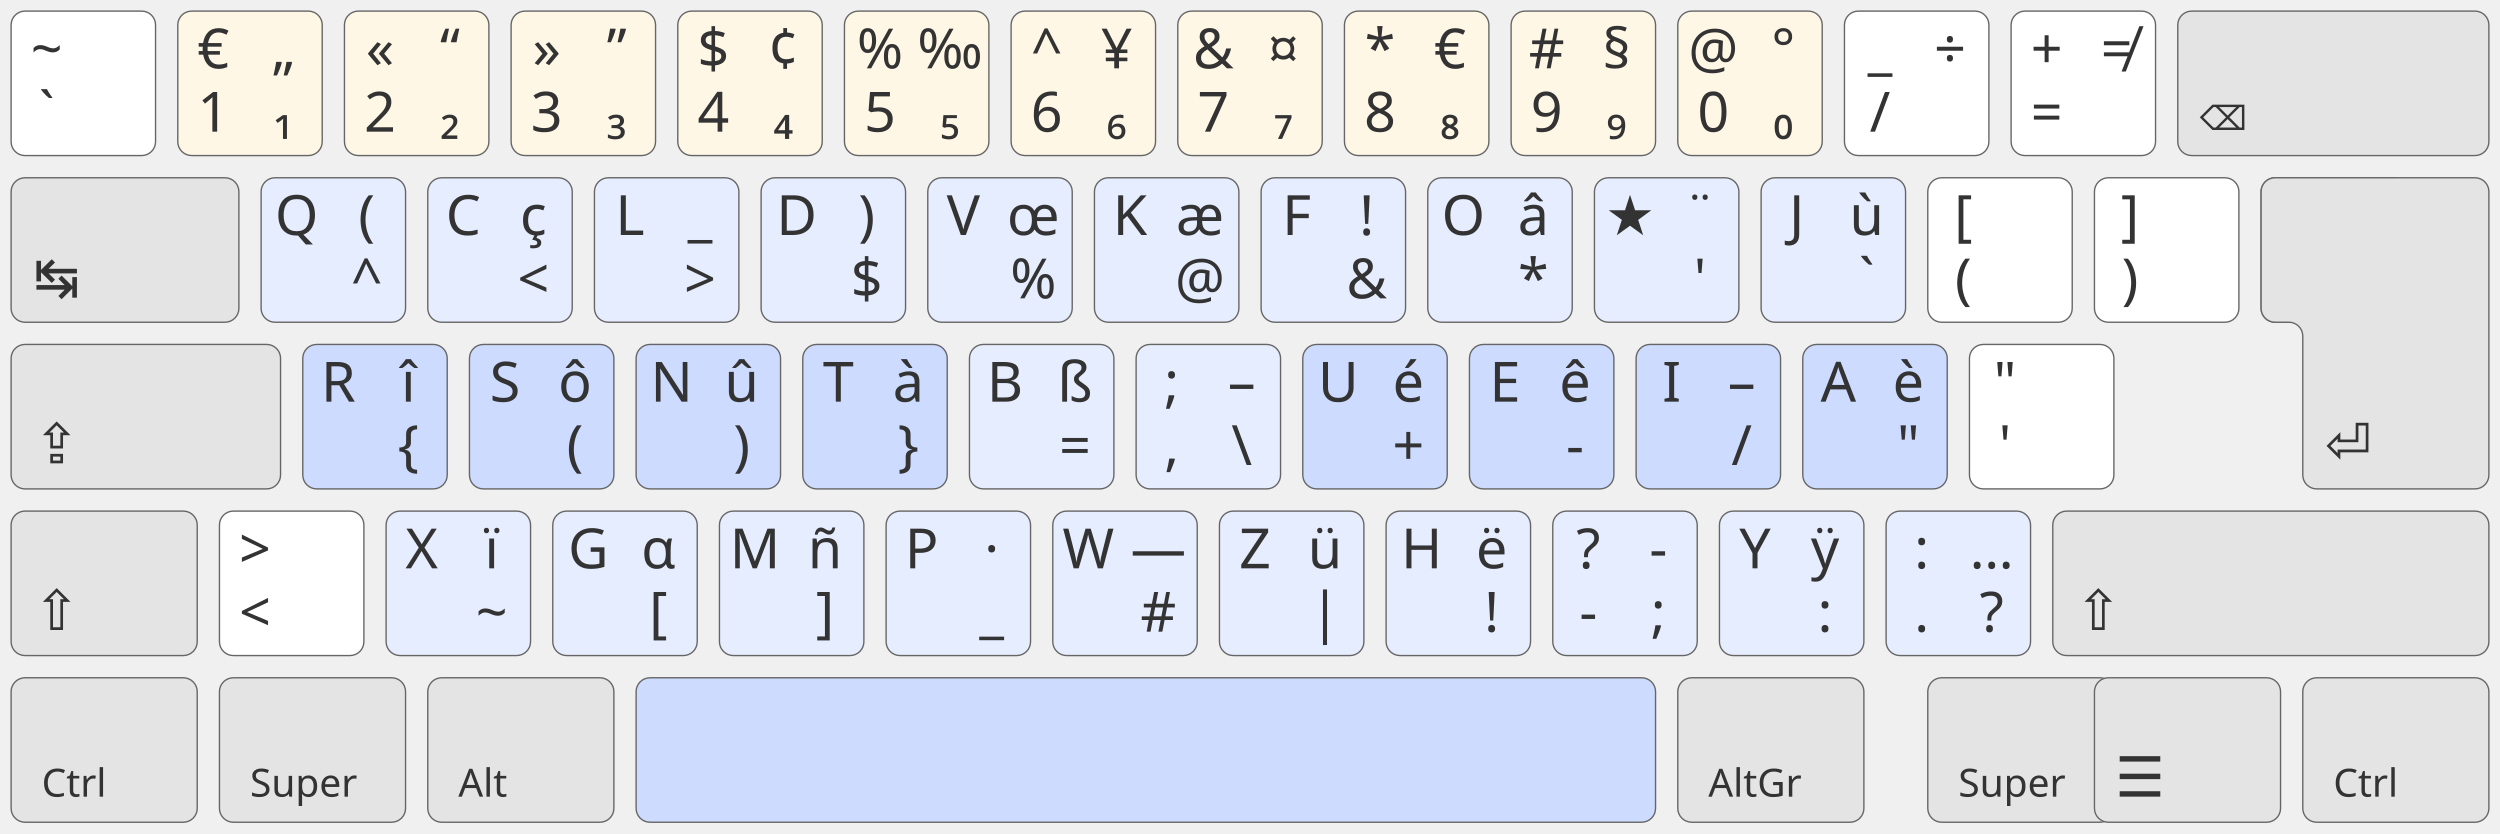
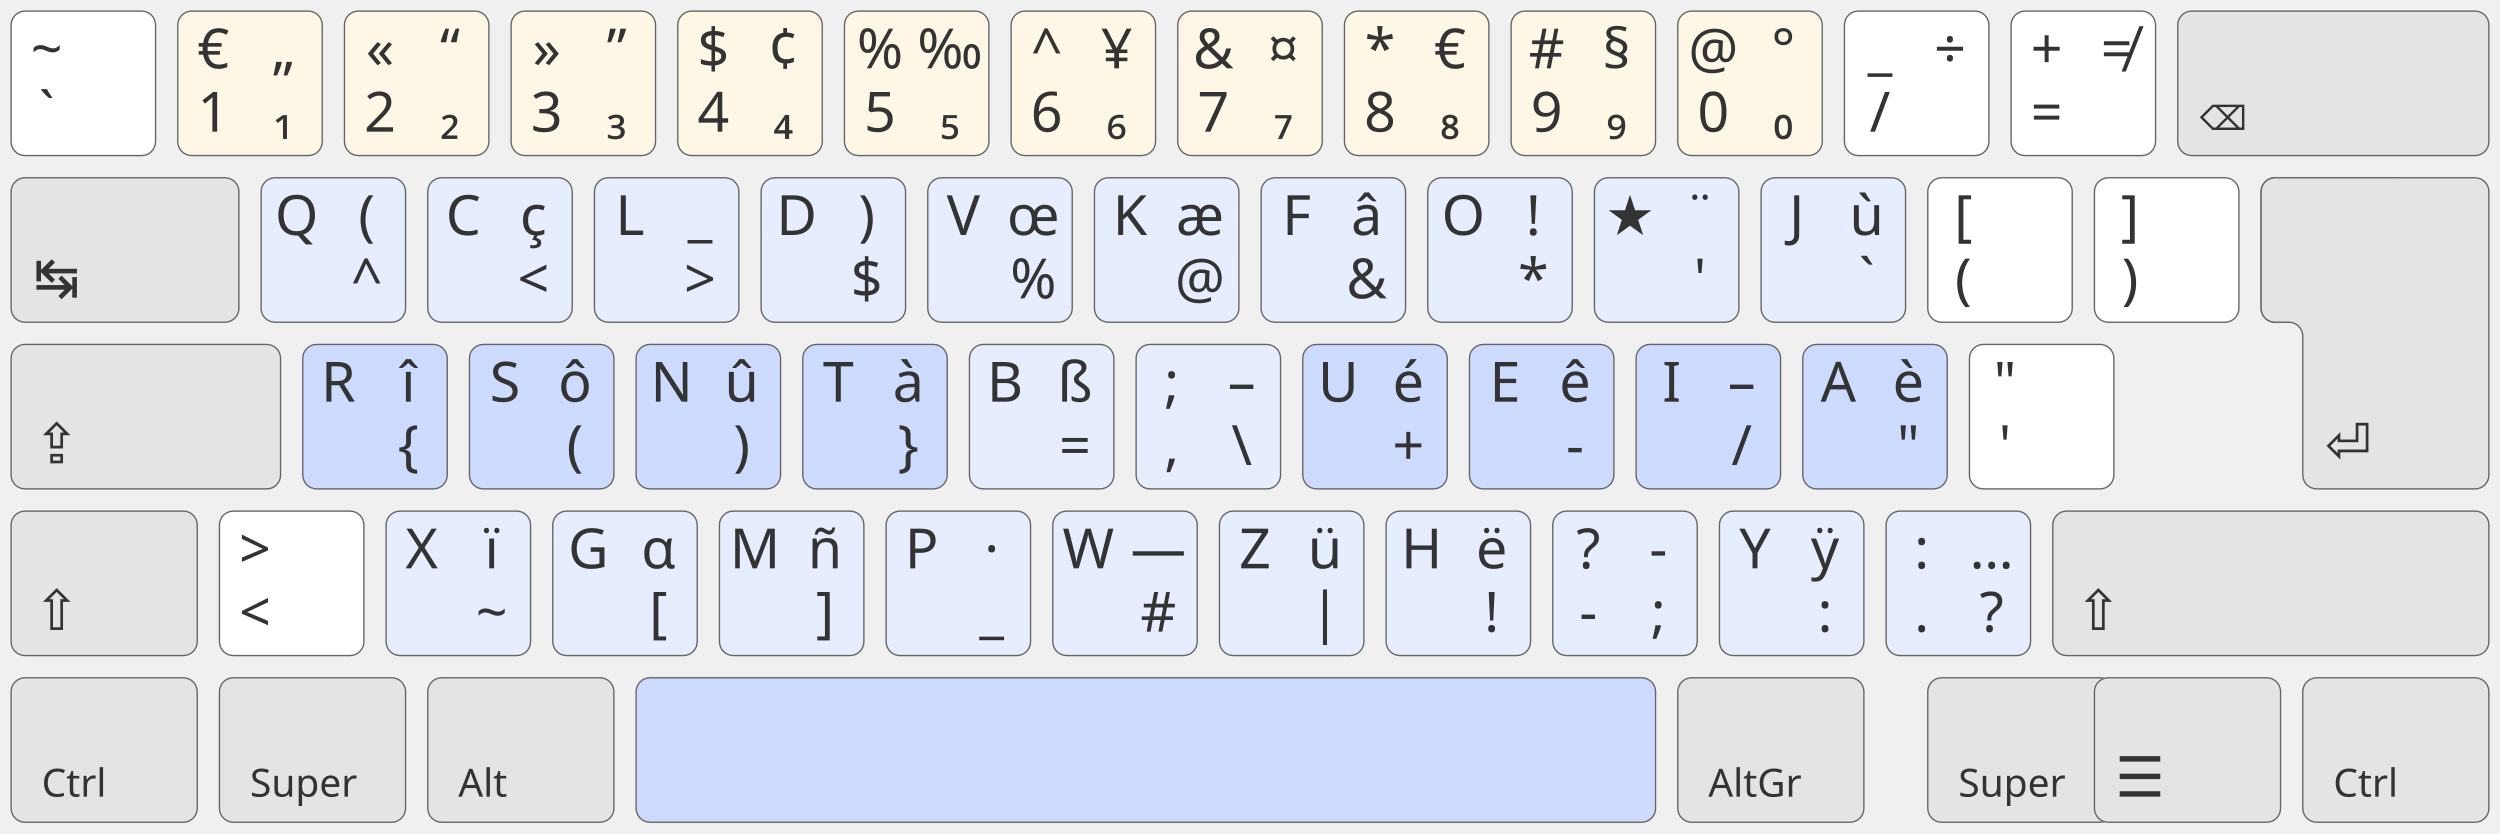
<svg xmlns="http://www.w3.org/2000/svg" class="iso intlBackslash mixed" platform="gnu" theme="reach" viewBox="0 0 900 300">
  <style>
    :root { color-scheme: light dark; }

    rect, path {
      stroke: #666;
      stroke-width: .5px;
      fill: #fff;
    }
    .specialKey,
    .specialKey rect,
    .specialKey path {
      fill: #e4e4e4;
    }
    text {
      fill: #333;
      font: normal 20px sans-serif;
      text-align: center;
    }
    #Backspace text {
      font-size: 12px;
    }

    #Escape { display: none; }

    #row_AE { transform: translate(4px, 4px); }
    #row_AD { transform: translate(4px, 64px); }
    #row_AC { transform: translate(4px, 124px); }
    #row_AB { transform: translate(4px, 184px); }
    #row_AA { transform: translate(4px, 244px); }

    /* Backslash + Enter */
    #Enter path.alt,
    #Enter     .iso,
    #Backslash .iso,
    .alt #Enter rect.ansi,
    .iso #Enter rect.ansi,
    .iso #Enter text.ansi,
    .alt #Backslash .ansi,
    .iso #Backslash .ansi { display: none; }
    #Enter text.ansi,
    .alt #Enter     .alt,
    .iso #Enter     .iso,
    .iso #Backslash .iso { display: block; }
    .iso #Backslash { transform: translate(765px, 60px); }
    .alt #Backslash { transform: translate(780px, -60px); }

    /* Backspace + IntlYen */
    #IntlYen, #Backspace .alt,
    .intlYen  #Backspace .ansi { display: none; }
    .intlYen  #Backspace .alt,
    .intlYen  #IntlYen { display: block; }

    /* ShiftLeft + IntlBackslash */
    #IntlBackslash, #ShiftLeft .iso,
    .intlBackslash  #ShiftLeft .ansi { display: none; }
    .intlBackslash  #ShiftLeft .iso,
    .intlBackslash  #IntlBackslash { display: block; }

    /* ShiftRight + IntlRo */
    #IntlRo, #ShiftRight .abnt,
    .intlRo  #ShiftRight .ansi { display: none; }
    .intlRo  #ShiftRight .abnt,
    .intlRo  #IntlRo { display: block; }

    /* Angle Mod */
    .am #KeyZ          { transform: translateX( 74px); }
    .am #KeyX          { transform: translateX(134px); }
    .am #KeyC          { transform: translateX(194px); }
    .am #KeyV          { transform: translateX(254px); }
    .am #KeyB          { transform: translateX(314px); }
    .am #IntlBackslash { transform: translateX(374px); }

    .specialKey   .ergo,
    .specialKey   .ol60,
    .specialKey   .ol50,
    .specialKey   .ol40,
    #Space        .ol60,
    #Space        .ol50,
    #Space        .ol40,
    #Backquote    .ol60,
    #BracketRight .ol60,
    #Equal        .ol60,
    .ergo #CapsLock,
    .ergo #Space      rect,
    .ergo #Backslash  rect,
    .ergo .specialKey rect,
    .ergo .specialKey text { display: none; }
    .ol50 #Escape,
    .ol40 #Escape,
    .ol60 #Space        .ol60,
    .ol50 #Space        .ol50,
    .ol40 #Space        .ol40,
    .ol60 #Backquote    .ol60,
    .ol60 #BracketRight .ol60,
    .ol60 #Backslash    .ol60,
    .ol60 #Equal        .ol60,
    .ol60 .specialKey   .ol60,
    .ol50 .specialKey   .ol50,
    .ol40 .specialKey   .ol40,
    .ergo .specialKey   .ergo { display: block; }

    .ol50 .pinkyKey, .ol50 #ContextMenu,
    .ol40 .pinkyKey, .ol40 #ContextMenu,
    .ol40 #row_AE .numberKey { display: none; }

    .ergo #row_AE       { transform: translate(94px, 4px); }
    .ergo #row_AD       { transform: translate(64px, 64px); }
    .ergo #row_AC       { transform: translate(49px, 124px); }
    .ergo #row_AB       { transform: translate(19px, 184px); }

    .ergo #Tab          { transform: translate(15px, 0px); }
    .ergo #ShiftLeft    { transform: translate(60px, 0px); }
    .ergo #ControlLeft  { transform: translate(75px, 0px); }
    .ergo #MetaLeft     { transform: translate(150px, 0px); }
    .ergo #AltLeft      { transform: translate(240px, 0px); }
    .ergo #Space        { transform: translate(315px, 0px); }
    .ergo #AltRight     { transform: translate(540px, 0px); }
    .ergo #MetaRight    { transform: translate(630px, 0px); }
    .ergo #ControlRight { transform: translate(750px, 0px); }

    .ergo .left         { transform: translate(-15px, 0px); }
    .ergo .right        { transform: translate(15px, 0px); }

    .ol60 .left         { transform: translate(-75px, 0px); }
    .ol60 #ControlRight { transform: translate(810px, 0px); }
    .ol60 #Backquote    { transform: translate(-15px, 0px); }
    .ol60 #ShiftRight   { transform: translate(795px, 0px); }
    .ol60 #ContextMenu  { transform: translate(750px, 0px); }
    .ol60 #Backslash    { transform: translate(690px, 120px); }
    .ol60 #Backspace    { transform: translate(277.5px, 60px); }
    .ol60 #Enter        { transform: translate(322.5px, 60px); }

    .ol50 #Escape       { transform: translate(-15px, 0px); }
    .ol50 #Backspace    { transform: translate(660px, 0px); }
    .ol50 #Enter        { transform: translate(705px, -60px); }

    .ol40 #Escape       { transform: translate(-15px, 120px); }
    .ol40 #Backspace    { transform: translate(660px, 60px); }
    .ol40 #Enter        { transform: translate(705px, 0px); }

    [platform="gnu"].ergo .specialKey .win,
    [platform="gnu"].ergo .specialKey .mac,
    [platform="win"].ergo .specialKey .gnu,
    [platform="win"].ergo .specialKey .mac { display: none; }
    .ergo .specialKey .mac,
    [platform="gnu"].ergo .specialKey .gnu,
    [platform="win"].ergo .specialKey .win { display: block; }

    /* swap Alt/Meta for MacOSX */
    [platform="gnu"].ergo #MetaLeft,
    [platform="win"].ergo #MetaLeft,
                    .ergo #AltLeft   { transform: translate(150px, 0px); }
    [platform="gnu"].ergo #AltLeft,
    [platform="win"].ergo #AltLeft,
                    .ergo #MetaLeft  { transform: translate(240px, 0px); }
    [platform="gnu"].ergo #AltRight,
    [platform="win"].ergo #AltRight,
                    .ergo #MetaRight { transform: translate(570px, 0px); }
    [platform="gnu"].ergo #MetaRight,
    [platform="win"].ergo #MetaRight,
                    .ergo #AltRight  { transform: translate(660px, 0px); }

    #NonConvert, #Convert, #KanaMode,
    #Lang1, #Lang2,
    #Space .jis,
    #Space .ks,
    .ergo #Space .ansi,
    .ol60 #Space .ansi,
    .ks  #Space .ansi,
    .ks  #Space .jis,
    .jis #Space .ansi,
    .jis #Space .ks { display: none; }
    .ks  #Space .ks,
    .jis #NonConvert, .jis #Convert, .jis #KanaMode,
    .ks #Lang1, .ks #Lang2,
    .jis #Space .jis { display: block; }

    #Backquote .jis,
    #CapsLock  .jis,
    .jis #Backquote .ansi,
    .jis #CapsLock  .ansi { display: none; }
    .jis #Backquote .jis,
    .jis #CapsLock .jis { display: block; }

    #Space text,
    #Lang1 text,
    #Lang2 text,
    #Convert text,
    #NonConvert text,
    .jis #CapsLock text { font-size: 14px; }
    #KanaMode text,
    .jis #Backquote text { font-size: 10px; }

    .specialKey .win,
    .specialKey .gnu {
      display: none;
      font-size: 14px;
    }

    /* display MacOSX by default */
    [platform="gnu"] .specialKey .win,
    [platform="gnu"] .specialKey .mac,
    [platform="win"] .specialKey .gnu,
    [platform="win"] .specialKey .mac { display: none; }
    [platform="mac"] .specialKey .mac,
    [platform="gnu"] .specialKey .gnu,
    [platform="win"] .specialKey .win { display: block; }

    /* swap Alt/Meta for MacOSX */
    [platform="gnu"] #MetaLeft,
    [platform="win"] #MetaLeft,  #AltLeft   { transform: translate(75px, 0px); }
    [platform="gnu"] #AltLeft,
    [platform="win"] #AltLeft,   #MetaLeft  { transform: translate(150px, 0px); }
    [platform="gnu"] #AltRight,
    [platform="win"] #AltRight,  #MetaRight { transform: translate(600px, 0px); }
    [platform="gnu"] #MetaRight,
    [platform="win"] #MetaRight, #AltRight  { transform: translate(675px, 0px); }

    /* optional color theme: reach */
    [theme="reach"] .numberKey rect { fill: hsl( 42, 100%, 95%); }
    [theme="reach"] .letterKey rect { fill: hsl(222, 100%, 95%); }
    [theme="reach"] .homeKey   rect { fill: hsl(222, 100%, 90%); }

    /* optional color theme: hints */
    [theme="hints"] [finger="m1"] rect { fill: hsl(  0, 100%, 95%); }
    [theme="hints"] [finger="l2"] rect { fill: hsl( 42, 100%, 85%); }
    [theme="hints"] [finger="r2"] rect { fill: hsl( 61, 100%, 85%); }
    [theme="hints"] [finger="l3"] rect,
    [theme="hints"] [finger="r3"] rect { fill: hsl(136, 100%, 85%); }
    [theme="hints"] [finger="l4"] rect,
    [theme="hints"] [finger="r4"] rect { fill: hsl(200, 100%, 85%); }
    [theme="hints"] [finger="l5"] rect,
    [theme="hints"] [finger="r5"] rect { fill: hsl(230, 100%, 85%); }
    [theme="hints"] .specialKey   rect,
    [theme="hints"] .specialKey   path { fill: #e4e4e4; }
    [theme="hints"] .hint         rect { fill: #a33; }
    [theme="hints"] .press        rect { fill: #335; }
    [theme="hints"] .press        text { fill: #fff; }
    [theme="hints"] .hint text {
      font-weight: bold;
      fill: white;
    }

    /* hide level3-6 by default */
    .level3, .level4, .level5, .level6 { display: none; }

    /* show 1dk */
    .odk .level5,
    .odk .level6 { display: block; }

    /* show 1dk and AltGr */
    .mixed .level3,
    .mixed .level5 { display: block; opacity: 1; }
    .mixed .level5 { transform: translate(0px, -22.8px); }

    /* show AltGr */
    .altgr .level3,
    .altgr .level4 { display: block; opacity: 1; }

    @media (prefers-color-scheme: dark) {
      rect, path { stroke: #777; fill: #444; }
      .specialKey, .specialKey rect, .specialKey path { fill: #333; }
      text { fill: #bbb; }
      .level3, .level4 { fill: #99f; }
      .level5, .level6 { fill: #6d6; }
      .deadKey { fill: #f44; }

      [theme="reach"] .numberKey rect { fill: hsl( 61, 25%, 30%); }
      [theme="reach"] .letterKey rect { fill: hsl(136, 30%, 30%); }
      [theme="reach"] .letterKey rect { fill: hsl(180, 30%, 30%); }
      [theme="reach"] .homeKey   rect { fill: hsl(230, 30%, 30%); }

      [theme="hints"] [finger="m1"] rect { fill: hsl(  0, 25%, 30%); }
      [theme="hints"] [finger="l2"] rect { fill: hsl( 31, 30%, 30%); }
      [theme="hints"] [finger="r2"] rect { fill: hsl( 61, 30%, 30%); }
      [theme="hints"] [finger="l3"] rect,
      [theme="hints"] [finger="r3"] rect { fill: hsl(136, 30%, 30%); }
      [theme="hints"] [finger="l4"] rect,
      [theme="hints"] [finger="r4"] rect { fill: hsl(200, 30%, 30%); }
      [theme="hints"] [finger="l5"] rect,
      [theme="hints"] [finger="r5"] rect { fill: hsl(230, 30%, 30%); }
      [theme="hints"] .specialKey   rect,
      [theme="hints"] .specialKey   path { fill: #333; }
      [theme="hints"] .hint         rect { fill: #a33; }
      [theme="hints"] .press        rect { fill: #335; }
      [theme="hints"] .press        text { fill: #fff; }
      [theme="hints"] .hint text {
        font-weight: bold;
        fill: white;
      }
    }
  </style>
  <g id="row_AE">
    <g class="left">
      <g class="specialKey" finger="l5" id="Escape">
        <rect width="67" height="52" class="ergo" rx="5" ry="5" />
        <text x="16.4" y="42.8" class="ergo" text-anchor="middle">⎋</text>
      </g>
      <g class="pinkyKey" finger="l5" id="Backquote">
        <rect width="52" height="52" rx="5" ry="5" class="specialKey jis" />
        <rect width="52" height="52" rx="5" ry="5" class="ansi alt iso ergo" />
        <rect width="67" height="52" rx="5" ry="5" class="ol60" />
        <text x="26" y="20" class="jis" text-anchor="middle">半角</text>
        <text x="26" y="32" class="jis" text-anchor="middle">全角</text>
        <text x="26" y="44" class="jis" text-anchor="middle">漢字</text>
        <g class="ansi key" text-anchor="middle">
          <text x="12.8" y="43.4" class="level1">`</text>
          <text x="12.8" y="20.6" class="level2">~</text>
          <text x="38.0" y="43.4" class="level3" />
          <text x="38.0" y="20.6" class="level4" />
          <text x="38.0" y="43.4" class="level5" />
          <text x="38.0" y="20.6" class="level6" />
        </g>
      </g>
      <g class="numberKey" finger="l5" id="Digit1" transform="translate(60)">
        <rect width="52" height="52" rx="5" ry="5" />
        <g class="key" text-anchor="middle">
          <text x="12.8" y="43.4" class="level1">1</text>
          <text x="12.8" y="20.6" class="level2">€</text>
          <text x="38.0" y="43.4" class="level3">₁</text>
          <text x="38.0" y="20.6" class="level4">¹</text>
          <text x="38.0" y="43.4" class="level5">„</text>
          <text x="38.0" y="20.6" class="level6">‚</text>
        </g>
      </g>
      <g class="numberKey" finger="l4" id="Digit2" transform="translate(120)">
        <rect width="52" height="52" rx="5" ry="5" />
        <g class="key" text-anchor="middle">
          <text x="12.8" y="43.4" class="level1">2</text>
          <text x="12.8" y="20.6" class="level2">«</text>
          <text x="38.0" y="43.4" class="level3">₂</text>
          <text x="38.0" y="20.6" class="level4">²</text>
          <text x="38.0" y="43.4" class="level5">“</text>
          <text x="38.0" y="20.6" class="level6">‘</text>
        </g>
      </g>
      <g class="numberKey" finger="l3" id="Digit3" transform="translate(180)">
        <rect width="52" height="52" rx="5" ry="5" />
        <g class="key" text-anchor="middle">
          <text x="12.8" y="43.4" class="level1">3</text>
          <text x="12.8" y="20.6" class="level2">»</text>
          <text x="38.0" y="43.4" class="level3">₃</text>
          <text x="38.0" y="20.6" class="level4">³</text>
          <text x="38.0" y="43.4" class="level5">”</text>
          <text x="38.0" y="20.6" class="level6">’</text>
        </g>
      </g>
      <g class="numberKey" finger="l2" id="Digit4" transform="translate(240)">
        <rect width="52" height="52" rx="5" ry="5" />
        <g class="key" text-anchor="middle">
          <text x="12.8" y="43.4" class="level1">4</text>
          <text x="12.8" y="20.6" class="level2">$</text>
          <text x="38.0" y="43.4" class="level3">₄</text>
          <text x="38.0" y="20.6" class="level4">⁴</text>
          <text x="38.0" y="43.4" class="level5">¢</text>
          <text x="38.0" y="20.6" class="level6" />
        </g>
      </g>
      <g class="numberKey" finger="l2" id="Digit5" transform="translate(300)">
        <rect width="52" height="52" rx="5" ry="5" />
        <g class="key" text-anchor="middle">
          <text x="12.8" y="43.4" class="level1">5</text>
          <text x="12.8" y="20.6" class="level2">%</text>
          <text x="38.0" y="43.4" class="level3">₅</text>
          <text x="38.0" y="20.6" class="level4">⁵</text>
          <text x="38.0" y="43.4" class="level5">‰</text>
          <text x="38.0" y="20.6" class="level6" />
        </g>
      </g>
    </g>
    <g class="right">
      <g class="numberKey" finger="r2" id="Digit6" transform="translate(360)">
        <rect width="52" height="52" rx="5" ry="5" />
        <g class="key" text-anchor="middle">
          <text x="12.8" y="43.4" class="level1">6</text>
          <text x="12.8" y="20.6" class="level2">^</text>
          <text x="38.0" y="43.4" class="level3">₆</text>
          <text x="38.0" y="20.6" class="level4">⁶</text>
          <text x="38.0" y="43.4" class="level5">¥</text>
          <text x="38.0" y="20.6" class="level6" />
        </g>
      </g>
      <g class="numberKey" finger="r2" id="Digit7" transform="translate(420)">
        <rect width="52" height="52" rx="5" ry="5" />
        <g class="key" text-anchor="middle">
          <text x="12.8" y="43.4" class="level1">7</text>
          <text x="12.8" y="20.6" class="level2">&amp;</text>
          <text x="38.0" y="43.4" class="level3">₇</text>
          <text x="38.0" y="20.6" class="level4">⁷</text>
          <text x="38.0" y="43.4" class="level5">¤</text>
-           <text x="38.0" y="20.6" class="level6">¡</text>
+           <text x="38.0" y="20.6" class="level6" />
        </g>
      </g>
      <g class="numberKey" finger="r3" id="Digit8" transform="translate(480)">
        <rect width="52" height="52" rx="5" ry="5" />
        <g class="key" text-anchor="middle">
          <text x="12.8" y="43.4" class="level1">8</text>
          <text x="12.8" y="20.6" class="level2">*</text>
          <text x="38.0" y="43.4" class="level3">₈</text>
          <text x="38.0" y="20.6" class="level4">⁸</text>
          <text x="38.0" y="43.4" class="level5">€</text>
-           <text x="38.0" y="20.6" class="level6" />
+           <text x="38.0" y="20.6" class="level6">¡</text>
        </g>
      </g>
      <g class="numberKey" finger="r4" id="Digit9" transform="translate(540)">
        <rect width="52" height="52" rx="5" ry="5" />
        <g class="key" text-anchor="middle">
          <text x="12.8" y="43.4" class="level1">9</text>
          <text x="12.8" y="20.6" class="level2">#</text>
          <text x="38.0" y="43.4" class="level3">₉</text>
          <text x="38.0" y="20.6" class="level4">⁹</text>
          <text x="38.0" y="43.4" class="level5">§</text>
          <text x="38.0" y="20.6" class="level6" />
        </g>
      </g>
      <g class="numberKey" finger="r5" id="Digit0" transform="translate(600)">
        <rect width="52" height="52" rx="5" ry="5" />
        <g class="key" text-anchor="middle">
          <text x="12.8" y="43.4" class="level1">0</text>
          <text x="12.8" y="20.6" class="level2">@</text>
          <text x="38.0" y="43.4" class="level3">₀</text>
          <text x="38.0" y="20.6" class="level4">⁰</text>
          <text x="38.0" y="43.4" class="level5">°</text>
          <text x="38.0" y="20.6" class="level6" />
        </g>
      </g>
      <g class="pinkyKey" finger="r5" id="Minus" transform="translate(660)">
        <rect width="52" height="52" rx="5" ry="5" />
        <g class="key" text-anchor="middle">
          <text x="12.8" y="43.4" class="level1">/</text>
          <text x="12.8" y="20.6" class="level2">_</text>
          <text x="38.0" y="43.4" class="level3" />
          <text x="38.0" y="20.6" class="level4" />
          <text x="38.0" y="43.4" class="level5">÷</text>
          <text x="38.0" y="20.6" class="level6">–</text>
        </g>
      </g>
      <g class="pinkyKey" finger="r5" id="Equal" transform="translate(720)">
        <rect width="52" height="52" rx="5" ry="5" />
        <rect width="67" height="52" rx="5" ry="5" class="ol60" />
        <g class="key" text-anchor="middle">
          <text x="12.8" y="43.4" class="level1">=</text>
          <text x="12.8" y="20.6" class="level2">+</text>
          <text x="38.0" y="43.4" class="level3" />
          <text x="38.0" y="20.6" class="level4" />
          <text x="38.0" y="43.4" class="level5">≠</text>
          <text x="38.0" y="20.6" class="level6">±</text>
        </g>
      </g>
      <g class="pinkyKey" finger="r5" id="IntlYen" transform="translate(780)">
        <rect width="52" height="52" rx="5" ry="5" />
        <g class="key" text-anchor="middle">
          <text x="12.8" y="43.4" class="level1" />
          <text x="12.8" y="20.6" class="level2" />
          <text x="38.0" y="43.4" class="level3" />
          <text x="38.0" y="20.6" class="level4" />
          <text x="38.0" y="43.4" class="level5" />
          <text x="38.0" y="20.6" class="level6" />
        </g>
      </g>
      <g class="specialKey" finger="r5" id="Backspace" transform="translate(780)">
        <rect width="112" height="52" rx="5" ry="5" class="ansi" />
        <rect width="67" height="112" rx="5" ry="5" class="ol60" y="-60" />
        <rect width="67" height="52" rx="5" ry="5" class="ol40 ol50" />
        <rect width="52" height="52" rx="5" ry="5" class="alt" x="60" />
        <text x="16.4" y="42.8" class="ansi" text-anchor="middle">⌫</text>
        <text x="16.4" y="42.8" class="ergo" text-anchor="middle">⌫</text>
        <text x="16.4" y="42.8" class="alt" text-anchor="middle" transform="translate(60)">⌫</text>
      </g>
    </g>
  </g>
  <g id="row_AD">
    <g class="left">
      <g class="specialKey" finger="l5" id="Tab">
        <rect width="82" height="52" rx="5" ry="5" />
        <rect width="67" height="52" class="ergo" rx="5" ry="5" />
        <text x="16.4" y="42.8" text-anchor="middle">↹</text>
        <text x="16.4" y="42.8" text-anchor="middle" class="ergo">↹</text>
      </g>
      <g class="letterKey" finger="l5" id="KeyQ" transform="translate(90)">
        <rect width="52" height="52" rx="5" ry="5" />
        <g class="key" text-anchor="middle">
          <text x="12.8" y="43.4" class="level1" />
          <text x="12.8" y="20.6" class="level2">Q</text>
          <text x="38.0" y="43.4" class="level3">^</text>
          <text x="38.0" y="20.6" class="level4 deadKey">^</text>
          <text x="38.0" y="43.4" class="level5">(</text>
          <text x="38.0" y="20.6" class="level6" />
        </g>
      </g>
      <g class="letterKey" finger="l4" id="KeyW" transform="translate(150)">
        <rect width="52" height="52" rx="5" ry="5" />
        <g class="key" text-anchor="middle">
          <text x="12.8" y="43.4" class="level1" />
          <text x="12.8" y="20.6" class="level2">C</text>
          <text x="38.0" y="43.4" class="level3">&lt;</text>
          <text x="38.0" y="20.6" class="level4" />
          <text x="38.0" y="43.4" class="level5">ç</text>
          <text x="38.0" y="20.6" class="level6" />
        </g>
      </g>
      <g class="letterKey" finger="l3" id="KeyE" transform="translate(210)">
        <rect width="52" height="52" rx="5" ry="5" />
        <g class="key" text-anchor="middle">
          <text x="12.8" y="43.4" class="level1" />
          <text x="12.8" y="20.6" class="level2">L</text>
          <text x="38.0" y="43.4" class="level3">&gt;</text>
          <text x="38.0" y="20.6" class="level4" />
          <text x="38.0" y="43.4" class="level5">_</text>
          <text x="38.0" y="20.6" class="level6" />
        </g>
      </g>
      <g class="letterKey" finger="l2" id="KeyR" transform="translate(270)">
        <rect width="52" height="52" rx="5" ry="5" />
        <g class="key" text-anchor="middle">
          <text x="12.8" y="43.4" class="level1" />
          <text x="12.8" y="20.6" class="level2">D</text>
          <text x="38.0" y="43.4" class="level3">$</text>
          <text x="38.0" y="20.6" class="level4 deadKey">¤</text>
          <text x="38.0" y="43.4" class="level5">)</text>
          <text x="38.0" y="20.6" class="level6" />
        </g>
      </g>
      <g class="letterKey" finger="l2" id="KeyT" transform="translate(330)">
        <rect width="52" height="52" rx="5" ry="5" />
        <g class="key" text-anchor="middle">
          <text x="12.8" y="43.4" class="level1" />
          <text x="12.8" y="20.6" class="level2">V</text>
          <text x="38.0" y="43.4" class="level3">%</text>
          <text x="38.0" y="20.6" class="level4">‰</text>
          <text x="38.0" y="43.4" class="level5">œ</text>
          <text x="38.0" y="20.6" class="level6" />
        </g>
      </g>
    </g>
    <g class="right">
      <g class="letterKey" finger="r2" id="KeyY" transform="translate(390)">
        <rect width="52" height="52" rx="5" ry="5" />
        <g class="key" text-anchor="middle">
          <text x="12.8" y="43.4" class="level1" />
          <text x="12.8" y="20.6" class="level2">K</text>
          <text x="38.0" y="43.4" class="level3">@</text>
          <text x="38.0" y="20.6" class="level4" />
          <text x="38.0" y="43.4" class="level5">æ</text>
          <text x="38.0" y="20.6" class="level6" />
        </g>
      </g>
      <g class="letterKey" finger="r2" id="KeyU" transform="translate(450)">
        <rect width="52" height="52" rx="5" ry="5" />
        <g class="key" text-anchor="middle">
          <text x="12.8" y="43.4" class="level1" />
          <text x="12.8" y="20.6" class="level2">F</text>
          <text x="38.0" y="43.4" class="level3">&amp;</text>
          <text x="38.0" y="20.6" class="level4" />
-           <text x="38.0" y="43.4" class="level5">!</text>
+           <text x="38.0" y="43.4" class="level5">â</text>
          <text x="38.0" y="20.6" class="level6" />
        </g>
      </g>
      <g class="letterKey" finger="r3" id="KeyI" transform="translate(510)">
        <rect width="52" height="52" rx="5" ry="5" />
        <g class="key" text-anchor="middle">
          <text x="12.8" y="43.4" class="level1" />
          <text x="12.8" y="20.6" class="level2">O</text>
          <text x="38.0" y="43.4" class="level3">*</text>
          <text x="38.0" y="20.6" class="level4">×</text>
-           <text x="38.0" y="43.4" class="level5">â</text>
+           <text x="38.0" y="43.4" class="level5">!</text>
          <text x="38.0" y="20.6" class="level6" />
        </g>
      </g>
      <g class="letterKey" finger="r4" id="KeyO" transform="translate(570)">
        <rect width="52" height="52" rx="5" ry="5" />
        <g class="key" text-anchor="middle">
          <text x="12.8" y="43.4" class="level1" />
          <text x="12.8" y="20.6" class="level2 deadKey">★</text>
          <text x="38.0" y="43.4" class="level3">'</text>
          <text x="38.0" y="20.6" class="level4 deadKey">´</text>
          <text x="38.0" y="43.4" class="level5 deadKey">¨</text>
          <text x="38.0" y="20.6" class="level6" />
        </g>
      </g>
      <g class="letterKey" finger="r5" id="KeyP" transform="translate(630)">
        <rect width="52" height="52" rx="5" ry="5" />
        <g class="key" text-anchor="middle">
          <text x="12.8" y="43.4" class="level1" />
          <text x="12.8" y="20.6" class="level2">J</text>
          <text x="38.0" y="43.4" class="level3">`</text>
          <text x="38.0" y="20.6" class="level4 deadKey">`</text>
          <text x="38.0" y="43.4" class="level5">ù</text>
          <text x="38.0" y="20.6" class="level6" />
        </g>
      </g>
      <g class="pinkyKey" finger="r5" id="BracketLeft" transform="translate(690)">
        <rect width="52" height="52" rx="5" ry="5" />
        <g class="key" text-anchor="middle">
          <text x="12.8" y="43.4" class="level1">(</text>
          <text x="12.8" y="20.6" class="level2">[</text>
          <text x="38.0" y="43.4" class="level3" />
          <text x="38.0" y="20.6" class="level4" />
          <text x="38.0" y="43.4" class="level5" />
          <text x="38.0" y="20.6" class="level6" />
        </g>
      </g>
      <g class="pinkyKey" finger="r5" id="BracketRight" transform="translate(750)">
        <rect width="52" height="52" rx="5" ry="5" />
        <rect width="67" height="52" rx="5" ry="5" class="ol60" />
        <g class="key" text-anchor="middle">
          <text x="12.8" y="43.4" class="level1">)</text>
          <text x="12.8" y="20.6" class="level2">]</text>
          <text x="38.0" y="43.4" class="level3" />
          <text x="38.0" y="20.6" class="level4" />
          <text x="38.0" y="43.4" class="level5" />
          <text x="38.0" y="20.6" class="level6" />
        </g>
      </g>
      <g class="pinkyKey" finger="r5" id="Backslash" transform="translate(810)">
        <rect width="82" height="52" rx="5" ry="5" class="ansi" />
        <rect width="52" height="52" rx="5" ry="5" class="iso ol60" />
        <g class="key" text-anchor="middle">
          <text x="12.8" y="43.4" class="level1">\</text>
          <text x="12.8" y="20.6" class="level2">|</text>
          <text x="38.0" y="43.4" class="level3" />
          <text x="38.0" y="20.6" class="level4" />
          <text x="38.0" y="43.4" class="level5" />
          <text x="38.0" y="20.6" class="level6" />
        </g>
      </g>
    </g>
  </g>
  <g id="row_AC">
    <g class="left">
      <g class="specialKey" finger="l5" id="CapsLock">
        <rect width="97" height="52" rx="5" ry="5" />
        <text x="16.4" y="42.8" text-anchor="middle" class="ansi">⇪</text>
        <text x="23.0" y="42.8" text-anchor="middle" class="jis">英数</text>
      </g>
      <g class="letterKey homeKey" finger="l5" id="KeyA" transform="translate(105)">
        <rect width="52" height="52" rx="5" ry="5" />
        <g class="key" text-anchor="middle">
          <text x="12.8" y="43.4" class="level1" />
          <text x="12.8" y="20.6" class="level2">R</text>
          <text x="38.0" y="43.4" class="level3">{</text>
          <text x="38.0" y="20.6" class="level4 deadKey">ˇ</text>
          <text x="38.0" y="43.4" class="level5">î</text>
          <text x="38.0" y="20.6" class="level6" />
        </g>
      </g>
      <g class="letterKey homeKey" finger="l4" id="KeyS" transform="translate(165)">
        <rect width="52" height="52" rx="5" ry="5" />
        <g class="key" text-anchor="middle">
          <text x="12.8" y="43.4" class="level1" />
          <text x="12.8" y="20.6" class="level2">S</text>
          <text x="38.0" y="43.4" class="level3">(</text>
          <text x="38.0" y="20.6" class="level4" />
          <text x="38.0" y="43.4" class="level5">ô</text>
          <text x="38.0" y="20.6" class="level6" />
        </g>
      </g>
      <g class="letterKey homeKey" finger="l3" id="KeyD" transform="translate(225)">
        <rect width="52" height="52" rx="5" ry="5" />
        <g class="key" text-anchor="middle">
          <text x="12.8" y="43.4" class="level1" />
          <text x="12.8" y="20.6" class="level2">N</text>
          <text x="38.0" y="43.4" class="level3">)</text>
          <text x="38.0" y="20.6" class="level4" />
          <text x="38.0" y="43.4" class="level5">û</text>
          <text x="38.0" y="20.6" class="level6" />
        </g>
      </g>
      <g class="letterKey homeKey" finger="l2" id="KeyF" transform="translate(285)">
        <rect width="52" height="52" rx="5" ry="5" />
        <g class="key" text-anchor="middle">
          <text x="12.8" y="43.4" class="level1" />
          <text x="12.8" y="20.6" class="level2">T</text>
          <text x="38.0" y="43.4" class="level3">}</text>
          <text x="38.0" y="20.6" class="level4" />
          <text x="38.0" y="43.4" class="level5">à</text>
          <text x="38.0" y="20.6" class="level6" />
        </g>
      </g>
      <g class="letterKey" finger="l2" id="KeyG" transform="translate(345)">
        <rect width="52" height="52" rx="5" ry="5" />
        <g class="key" text-anchor="middle">
          <text x="12.8" y="43.4" class="level1" />
          <text x="12.8" y="20.6" class="level2">B</text>
          <text x="38.0" y="43.4" class="level3">=</text>
          <text x="38.0" y="20.6" class="level4">≠</text>
          <text x="38.0" y="43.4" class="level5">ß</text>
          <text x="38.0" y="20.6" class="level6" />
        </g>
      </g>
    </g>
    <g class="right">
      <g class="letterKey" finger="r2" id="KeyH" transform="translate(405)">
        <rect width="52" height="52" rx="5" ry="5" />
        <g class="key" text-anchor="middle">
          <text x="12.8" y="43.4" class="level1">,</text>
          <text x="12.8" y="20.6" class="level2">;</text>
          <text x="38.0" y="43.4" class="level3">\</text>
          <text x="38.0" y="20.6" class="level4 deadKey">/</text>
          <text x="38.0" y="43.4" class="level5">–</text>
          <text x="38.0" y="20.6" class="level6">_</text>
        </g>
      </g>
      <g class="letterKey homeKey" finger="r2" id="KeyJ" transform="translate(465)">
        <rect width="52" height="52" rx="5" ry="5" />
        <g class="key" text-anchor="middle">
          <text x="12.8" y="43.4" class="level1" />
          <text x="12.8" y="20.6" class="level2">U</text>
          <text x="38.0" y="43.4" class="level3">+</text>
          <text x="38.0" y="20.6" class="level4">±</text>
          <text x="38.0" y="43.4" class="level5">é</text>
          <text x="38.0" y="20.6" class="level6" />
        </g>
      </g>
      <g class="letterKey homeKey" finger="r3" id="KeyK" transform="translate(525)">
        <rect width="52" height="52" rx="5" ry="5" />
        <g class="key" text-anchor="middle">
          <text x="12.8" y="43.4" class="level1" />
          <text x="12.8" y="20.6" class="level2">E</text>
          <text x="38.0" y="43.4" class="level3">-</text>
          <text x="38.0" y="20.6" class="level4">—</text>
          <text x="38.0" y="43.4" class="level5">ê</text>
          <text x="38.0" y="20.6" class="level6" />
        </g>
      </g>
      <g class="letterKey homeKey" finger="r4" id="KeyL" transform="translate(585)">
        <rect width="52" height="52" rx="5" ry="5" />
        <g class="key" text-anchor="middle">
          <text x="12.8" y="43.4" class="level1" />
          <text x="12.8" y="20.6" class="level2">I</text>
          <text x="38.0" y="43.4" class="level3">/</text>
          <text x="38.0" y="20.6" class="level4">÷</text>
          <text x="38.0" y="43.4" class="level5">–</text>
          <text x="38.0" y="20.6" class="level6" />
        </g>
      </g>
      <g class="letterKey homeKey" finger="r5" id="Semicolon" transform="translate(645)">
        <rect width="52" height="52" rx="5" ry="5" />
        <g class="key" text-anchor="middle">
          <text x="12.8" y="43.4" class="level1" />
          <text x="12.8" y="20.6" class="level2">A</text>
          <text x="38.0" y="43.4" class="level3">"</text>
          <text x="38.0" y="20.6" class="level4 deadKey">¨</text>
          <text x="38.0" y="43.4" class="level5">è</text>
          <text x="38.0" y="20.6" class="level6" />
        </g>
      </g>
      <g class="pinkyKey" finger="r5" id="Quote" transform="translate(705)">
        <rect width="52" height="52" rx="5" ry="5" />
        <g class="key" text-anchor="middle">
          <text x="12.8" y="43.4" class="level1">'</text>
          <text x="12.8" y="20.6" class="level2">"</text>
          <text x="38.0" y="43.4" class="level3" />
          <text x="38.0" y="20.6" class="level4" />
          <text x="38.0" y="43.4" class="level5" />
          <text x="38.0" y="20.6" class="level6" />
        </g>
      </g>
      <g class="specialKey" finger="r5" id="Enter" transform="translate(765)">
        <path class="alt" d="M50-60h72a5 5 0 0 1 5 5V47a5 5 0 0 1-5 5H5a5 5 0 0 1-5-5V5a5 5 0 0 1 5-5h35a5 5 1 0 0 5-5v-50a5 5 0 0 1 5-5z" />
        <path class="iso" d="M50-60h72a5 5 0 0 1 5 5V47a5 5 0 0 1-5 5H65a5 5 0 0 1-5-5V-3a5 5 1 0 0-5-5h-5a5 5 0 0 1-5-5v-42a5 5 0 0 1 5-5z" />
        <rect width="127" height="52" rx="5" ry="5" class="ansi" />
        <rect width="67" height="112" rx="5" ry="5" class="ol60" y="-60" />
        <rect width="67" height="52" rx="5" ry="5" class="ol40 ol50" />
        <text x="16.4" y="42.8" text-anchor="middle" class="ansi alt ergo">⏎</text>
        <text x="16.4" y="42.8" text-anchor="middle" class="iso" transform="translate(60)">⏎</text>
      </g>
    </g>
  </g>
  <g id="row_AB">
    <g class="left">
      <g class="specialKey" finger="l5" id="ShiftLeft">
        <rect width="127" height="52" rx="5" ry="5" class="ansi alt" />
        <rect width="67" height="52" rx="5" ry="5" class="iso" />
        <rect width="67" height="112" rx="5" ry="5" class="ol50 ol60" y="-60" />
        <rect width="67" height="52" rx="5" ry="5" class="ol40" />
        <text x="16.4" y="42.8" text-anchor="middle">⇧</text>
        <text x="16.4" y="42.8" text-anchor="middle" class="ergo">⇧</text>
      </g>
      <g class="pinkyKey" finger="l5" id="IntlBackslash" transform="translate(75)">
        <rect width="52" height="52" rx="5" ry="5" />
        <g class="key" text-anchor="middle">
          <text x="12.8" y="43.4" class="level1">&lt;</text>
          <text x="12.8" y="20.6" class="level2">&gt;</text>
          <text x="38.0" y="43.4" class="level3" />
          <text x="38.0" y="20.6" class="level4" />
          <text x="38.0" y="43.4" class="level5" />
          <text x="38.0" y="20.6" class="level6" />
        </g>
      </g>
      <g class="letterKey" finger="l5" id="KeyZ" transform="translate(135)">
        <rect width="52" height="52" rx="5" ry="5" />
        <g class="key" text-anchor="middle">
          <text x="12.8" y="43.4" class="level1" />
          <text x="12.8" y="20.6" class="level2">X</text>
          <text x="38.0" y="43.4" class="level3">~</text>
          <text x="38.0" y="20.6" class="level4 deadKey">~</text>
          <text x="38.0" y="43.4" class="level5">ï</text>
          <text x="38.0" y="20.6" class="level6" />
        </g>
      </g>
      <g class="letterKey" finger="l4" id="KeyX" transform="translate(195)">
        <rect width="52" height="52" rx="5" ry="5" />
        <g class="key" text-anchor="middle">
          <text x="12.8" y="43.4" class="level1" />
          <text x="12.8" y="20.6" class="level2">G</text>
          <text x="38.0" y="43.4" class="level3">[</text>
          <text x="38.0" y="20.6" class="level4" />
          <text x="38.0" y="43.4" class="level5 deadKey">α</text>
          <text x="38.0" y="20.6" class="level6" />
        </g>
      </g>
      <g class="letterKey" finger="l3" id="KeyC" transform="translate(255)">
        <rect width="52" height="52" rx="5" ry="5" />
        <g class="key" text-anchor="middle">
          <text x="12.8" y="43.4" class="level1" />
          <text x="12.8" y="20.6" class="level2">M</text>
          <text x="38.0" y="43.4" class="level3">]</text>
          <text x="38.0" y="20.6" class="level4" />
          <text x="38.0" y="43.4" class="level5">ñ</text>
          <text x="38.0" y="20.6" class="level6" />
        </g>
      </g>
      <g class="letterKey" finger="l2" id="KeyV" transform="translate(315)">
        <rect width="52" height="52" rx="5" ry="5" />
        <g class="key" text-anchor="middle">
          <text x="12.8" y="43.4" class="level1" />
          <text x="12.8" y="20.6" class="level2">P</text>
          <text x="38.0" y="43.4" class="level3">_</text>
          <text x="38.0" y="20.6" class="level4">–</text>
          <text x="38.0" y="43.4" class="level5">·</text>
          <text x="38.0" y="20.6" class="level6" />
        </g>
      </g>
      <g class="letterKey" finger="l2" id="KeyB" transform="translate(375)">
        <rect width="52" height="52" rx="5" ry="5" />
        <g class="key" text-anchor="middle">
          <text x="12.8" y="43.4" class="level1" />
          <text x="12.8" y="20.6" class="level2">W</text>
          <text x="38.0" y="43.4" class="level3">#</text>
          <text x="38.0" y="20.6" class="level4" />
          <text x="38.0" y="43.4" class="level5">—</text>
          <text x="38.0" y="20.6" class="level6" />
        </g>
      </g>
    </g>
    <g class="right">
      <g class="letterKey" finger="r2" id="KeyN" transform="translate(435)">
        <rect width="52" height="52" rx="5" ry="5" />
        <g class="key" text-anchor="middle">
          <text x="12.8" y="43.4" class="level1" />
          <text x="12.8" y="20.6" class="level2">Z</text>
          <text x="38.0" y="43.4" class="level3">|</text>
          <text x="38.0" y="20.6" class="level4" />
          <text x="38.0" y="43.4" class="level5">ü</text>
          <text x="38.0" y="20.6" class="level6" />
        </g>
      </g>
      <g class="letterKey" finger="r2" id="KeyM" transform="translate(495)">
        <rect width="52" height="52" rx="5" ry="5" />
        <g class="key" text-anchor="middle">
          <text x="12.8" y="43.4" class="level1" />
          <text x="12.8" y="20.6" class="level2">H</text>
          <text x="38.0" y="43.4" class="level3">!</text>
          <text x="38.0" y="20.6" class="level4">¬</text>
          <text x="38.0" y="43.4" class="level5">ë</text>
          <text x="38.0" y="20.6" class="level6" />
        </g>
      </g>
      <g class="letterKey" finger="r3" id="Comma" transform="translate(555)">
        <rect width="52" height="52" rx="5" ry="5" />
        <g class="key" text-anchor="middle">
          <text x="12.8" y="43.4" class="level1">-</text>
          <text x="12.8" y="20.6" class="level2">?</text>
          <text x="38.0" y="43.4" class="level3">;</text>
          <text x="38.0" y="20.6" class="level4 deadKey">¸</text>
          <text x="38.0" y="43.4" class="level5">‑</text>
          <text x="38.0" y="20.6" class="level6">¿</text>
        </g>
      </g>
      <g class="letterKey" finger="r4" id="Period" transform="translate(615)">
        <rect width="52" height="52" rx="5" ry="5" />
        <g class="key" text-anchor="middle">
          <text x="12.8" y="43.4" class="level1" />
          <text x="12.8" y="20.6" class="level2">Y</text>
          <text x="38.0" y="43.4" class="level3">:</text>
          <text x="38.0" y="20.6" class="level4" />
          <text x="38.0" y="43.4" class="level5">ÿ</text>
          <text x="38.0" y="20.6" class="level6" />
        </g>
      </g>
      <g class="letterKey" finger="r5" id="Slash" transform="translate(675)">
        <rect width="52" height="52" rx="5" ry="5" />
        <g class="key" text-anchor="middle">
          <text x="12.8" y="43.4" class="level1">.</text>
          <text x="12.8" y="20.6" class="level2">:</text>
          <text x="38.0" y="43.4" class="level3">?</text>
          <text x="38.0" y="20.6" class="level4" />
          <text x="38.0" y="43.4" class="level5">…</text>
          <text x="38.0" y="20.6" class="level6" />
        </g>
      </g>
      <g class="pinkyKey" finger="r5" id="IntlRo" transform="translate(735)">
        <rect width="52" height="52" rx="5" ry="5" />
      </g>
      <g class="specialKey" finger="r5" id="ShiftRight" transform="translate(735)">
        <rect width="157" height="52" rx="5" ry="5" class="ansi" />
        <rect width="97" height="52" rx="5" ry="5" class="abnt" x="60" />
        <rect width="67" height="112" rx="5" ry="5" class="ol50 ol60" y="-60" />
        <rect width="67" height="52" rx="5" ry="5" class="ol40" />
        <text x="16.4" y="42.8" text-anchor="middle" class="ansi">⇧</text>
        <text x="16.4" y="42.8" text-anchor="middle" class="ergo">⇧</text>
        <text x="16.4" y="42.8" text-anchor="middle" class="abnt" transform="translate(60)">⇧</text>
      </g>
    </g>
  </g>
  <g id="row_AA">
    <g class="left">
      <g class="specialKey" id="ControlLeft">
        <rect width="67" height="52" rx="5" ry="5" />
        <rect width="67" height="52" rx="5" ry="5" class="ergo" />
        <text x="11.0" y="42.8" class="win gnu">Ctrl</text>
        <text x="16.4" y="42.8" class="mac" text-anchor="middle">⌃</text>
      </g>
      <g class="specialKey" id="MetaLeft" transform="translate(75)">
        <rect width="67" height="52" rx="5" ry="5" />
        <rect width="82" height="52" rx="5" ry="5" class="ergo" />
        <text x="11.0" y="42.8" class="win">Win</text>
        <text x="11.0" y="42.8" class="gnu">Super</text>
        <text x="16.4" y="42.8" class="mac" text-anchor="middle">⌘</text>
      </g>
      <g class="specialKey" id="AltLeft" transform="translate(150)">
        <rect width="67" height="52" rx="5" ry="5" />
        <rect width="82" height="52" rx="5" ry="5" class="ergo" />
        <text x="11.0" y="42.8" class="win gnu">Alt</text>
        <text x="16.4" y="42.8" class="mac" text-anchor="middle">⌥</text>
      </g>
      <g class="specialKey" id="Lang2" transform="translate(225)">
        <rect width="52" height="52" rx="5" ry="5" />
        <text x="20" y="42.8" text-anchor="middle">한자</text>
      </g>
      <g class="specialKey" id="NonConvert" transform="translate(225)">
        <rect width="52" height="52" rx="5" ry="5" />
        <text x="26" y="42.8" text-anchor="middle">無変換</text>
      </g>
    </g>
    <g class="homeKey" finger="m1" id="Space" transform="translate(225)">
      <rect width="367" height="52" rx="5" ry="5" class="ansi" />
      <rect width="322" height="52" rx="5" ry="5" class="ol60" x="-60" />
      <rect width="262" height="52" rx="5" ry="5" class="ol50 ol40" />
      <rect width="247" height="52" rx="5" ry="5" class="ks" x="60" />
      <rect width="187" height="52" rx="5" ry="5" class="jis" x="60" />
      <g class="key" text-anchor="begin">
        <text x="11.0" y="43.4" class="level1 ansi" />
        <text x="-49.0" y="43.4" class="level2 ol60" />
        <text x="11.0" y="43.4" class="level1 ol50 ol40" />
        <text x="11.0" y="20.6" class="level2 ansi" />
        <text x="-49.0" y="20.6" class="level2 ol60" />
        <text x="11.0" y="20.6" class="level2 ol50 ol40" />
      </g>
      <g class="key" text-anchor="end">
        <text x="356.0" y="43.4" class="level3 ansi" />
        <text x="356.0" y="43.4" class="level5 ansi" />
        <text x="251.0" y="43.4" class="level3 ol60 ol50 ol40" />
        <text x="251.0" y="43.4" class="level5 ol60 ol50 ol40" />
      </g>
    </g>
    <g class="right">
      <g class="specialKey" id="Convert" transform="translate(480)">
        <rect width="52" height="52" rx="5" ry="5" />
        <text x="26" y="42.8" text-anchor="middle">変換</text>
      </g>
      <g class="specialKey" id="KanaMode" transform="translate(540)">
        <rect width="52" height="52" rx="5" ry="5" />
        <text x="26" y="20" text-anchor="middle">カタカナ</text>
        <text x="26" y="32" text-anchor="middle">ひらがな</text>
        <text x="26" y="44" text-anchor="middle">ローマ字</text>
      </g>
      <g class="specialKey" id="Lang1" transform="translate(540)">
        <rect width="52" height="52" rx="5" ry="5" />
        <text x="20" y="42.8" text-anchor="middle">한/영</text>
      </g>
      <g class="specialKey" id="AltRight" transform="translate(600)">
        <rect width="67" height="52" rx="5" ry="5" />
        <rect width="82" height="52" rx="5" ry="5" class="ergo" />
        <text x="11.0" y="42.8" class="win gnu">AltGr</text>
        <text x="16.4" y="42.8" class="mac" text-anchor="middle">⌥</text>
      </g>
      <g class="specialKey" id="MetaRight" transform="translate(690)">
        <rect width="67" height="52" rx="5" ry="5" />
        <rect width="82" height="52" rx="5" ry="5" class="ergo" />
        <text x="11.0" y="42.8" class="win">Win</text>
        <text x="11.0" y="42.8" class="gnu">Super</text>
        <text x="16.4" y="42.8" class="mac" text-anchor="middle">⌘</text>
      </g>
      <g class="specialKey" id="ContextMenu" transform="translate(750)">
        <rect width="67" height="52" rx="5" ry="5" />
        <rect width="52" height="52" rx="5" ry="5" class="ergo" />
        <text x="16.4" y="42.8" text-anchor="middle">☰</text>
        <text x="16.4" y="42.8" text-anchor="middle" class="ol60">☰</text>
      </g>
      <g class="specialKey" id="ControlRight" transform="translate(825)">
        <rect width="67" height="52" rx="5" ry="5" />
        <rect width="67" height="52" rx="5" ry="5" class="ergo" />
        <text x="11.0" y="42.8" class="win gnu">Ctrl</text>
        <text x="16.4" y="42.8" class="mac" text-anchor="middle">⌃</text>
      </g>
    </g>
  </g>
</svg>
